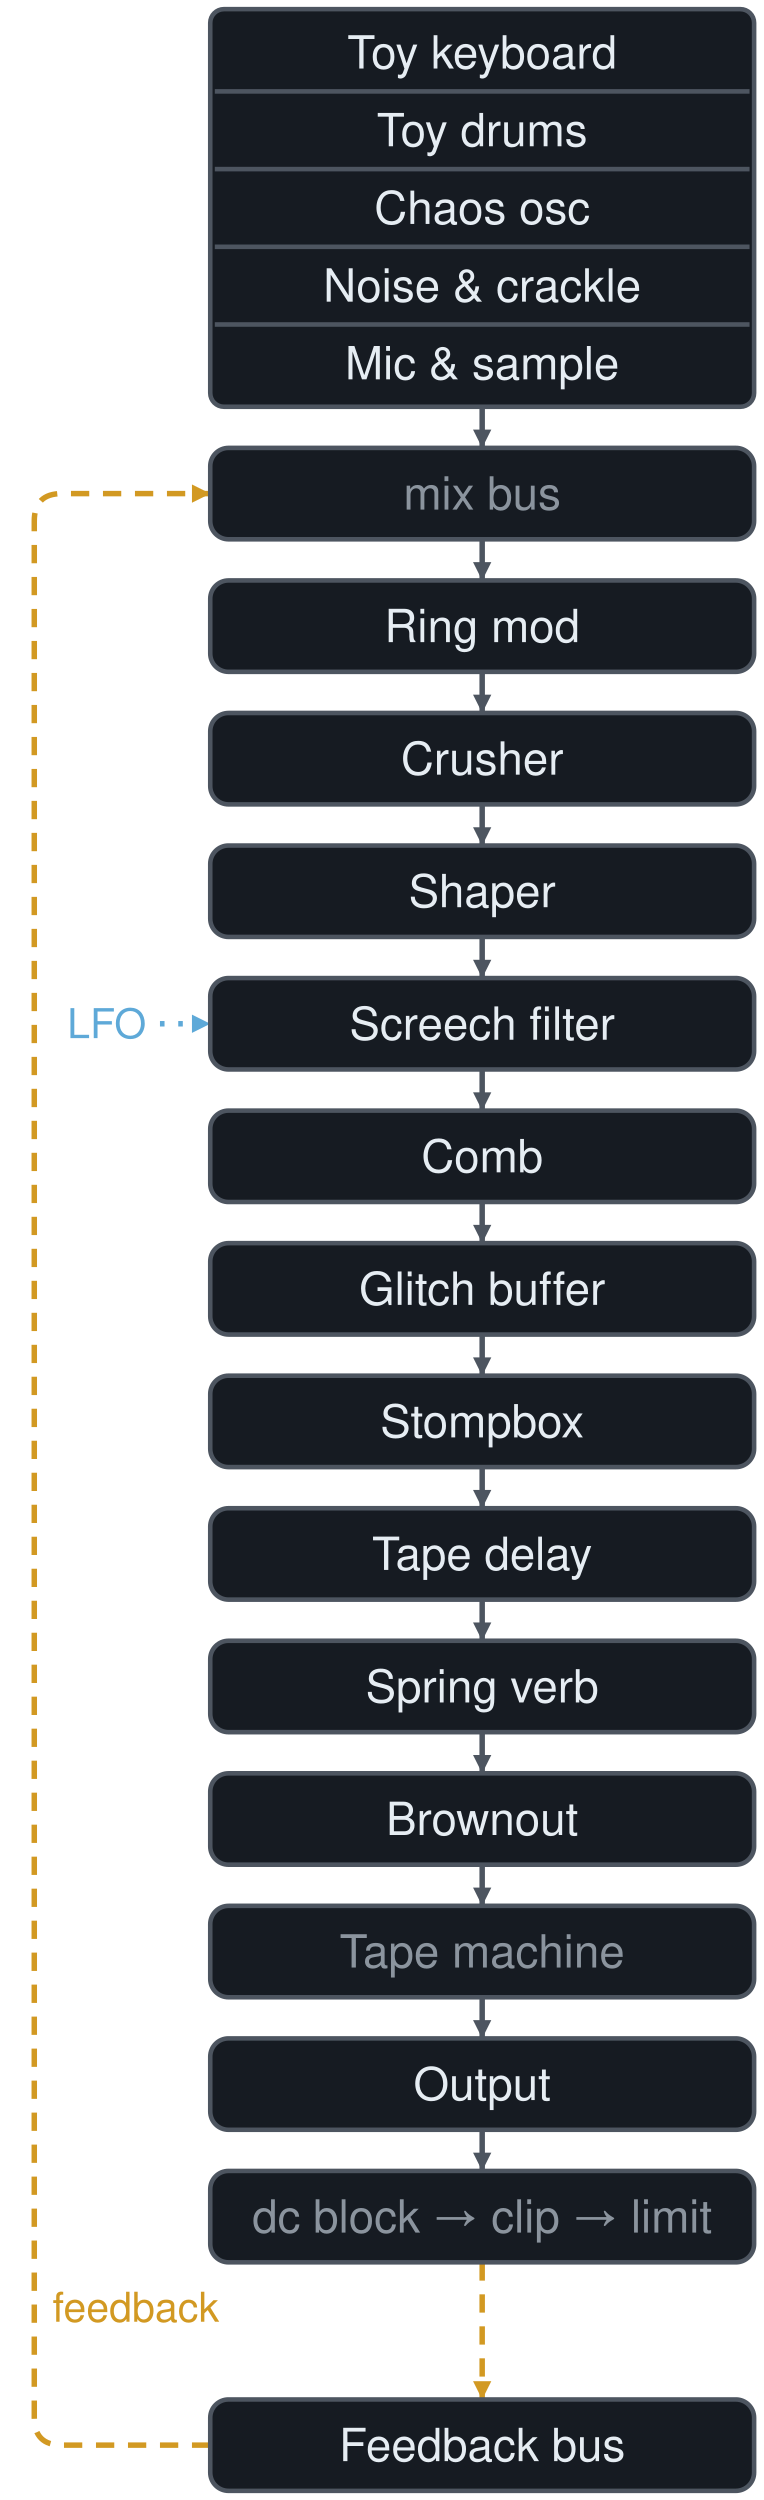
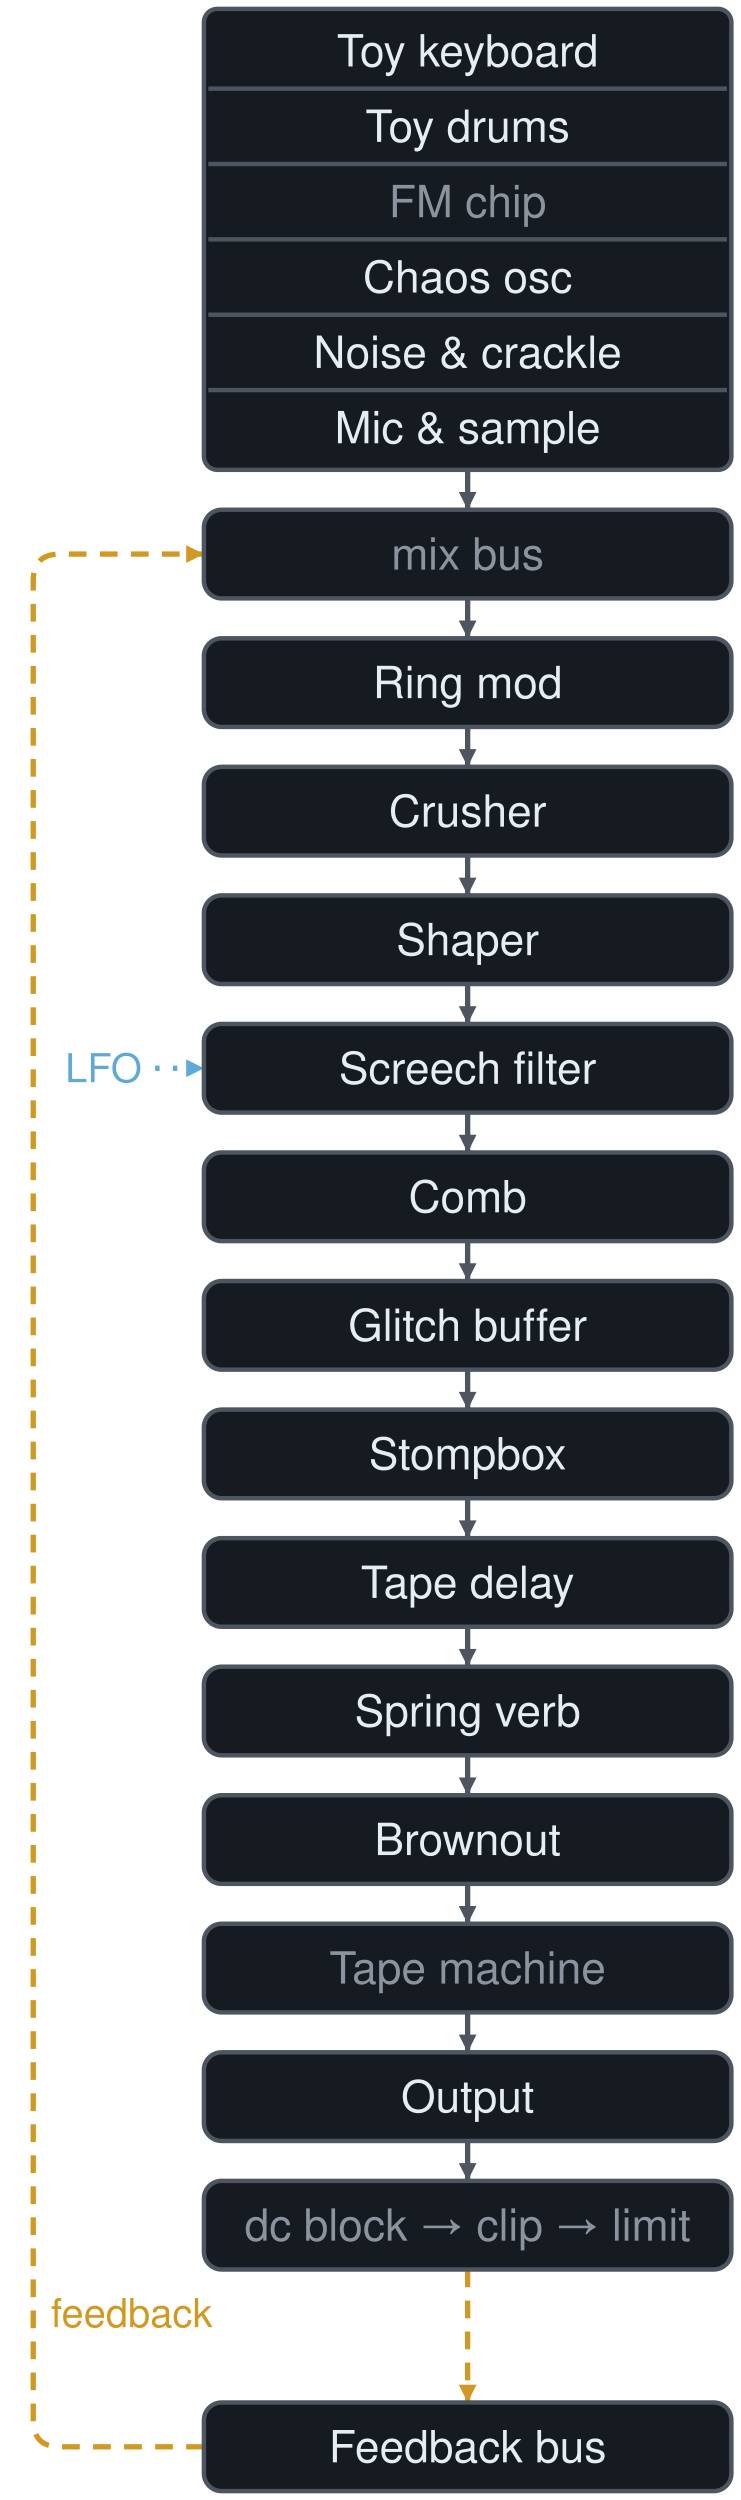
- <svg xmlns="http://www.w3.org/2000/svg" viewBox="0 0 167 547" width="167" height="547" font-family="Helvetica, Arial, sans-serif">
+ <svg xmlns="http://www.w3.org/2000/svg" viewBox="0 0 167 564" width="167" height="564" font-family="Helvetica, Arial, sans-serif">
  <g class="wire">
-     <path class="line" d="M 105.5 89 L 105.5 98" fill="none" stroke="#4d5560" stroke-width="1.2" />
-     <path class="head" d="M 105.5 98 L 103.5 94 L 107.5 94 Z" fill="#4d5560" />
+     <path class="line" d="M 105.5 106 L 105.5 115" fill="none" stroke="#4d5560" stroke-width="1.2" />
+     <path class="head" d="M 105.5 115 L 103.5 111 L 107.5 111 Z" fill="#4d5560" />
  </g>
  <g class="wire">
-     <path class="line" d="M 105.5 118 L 105.5 127" fill="none" stroke="#4d5560" stroke-width="1.2" />
-     <path class="head" d="M 105.5 127 L 103.5 123 L 107.5 123 Z" fill="#4d5560" />
+     <path class="line" d="M 105.5 135 L 105.5 144" fill="none" stroke="#4d5560" stroke-width="1.2" />
+     <path class="head" d="M 105.5 144 L 103.5 140 L 107.5 140 Z" fill="#4d5560" />
  </g>
  <g class="wire">
-     <path class="line" d="M 105.5 147 L 105.5 156" fill="none" stroke="#4d5560" stroke-width="1.2" />
-     <path class="head" d="M 105.5 156 L 103.5 152 L 107.5 152 Z" fill="#4d5560" />
+     <path class="line" d="M 105.5 164 L 105.5 173" fill="none" stroke="#4d5560" stroke-width="1.2" />
+     <path class="head" d="M 105.5 173 L 103.5 169 L 107.5 169 Z" fill="#4d5560" />
  </g>
  <g class="wire">
-     <path class="line" d="M 105.5 176 L 105.5 185" fill="none" stroke="#4d5560" stroke-width="1.2" />
-     <path class="head" d="M 105.5 185 L 103.5 181 L 107.5 181 Z" fill="#4d5560" />
+     <path class="line" d="M 105.5 193 L 105.5 202" fill="none" stroke="#4d5560" stroke-width="1.2" />
+     <path class="head" d="M 105.5 202 L 103.5 198 L 107.5 198 Z" fill="#4d5560" />
  </g>
  <g class="wire">
-     <path class="line" d="M 105.5 205 L 105.5 214" fill="none" stroke="#4d5560" stroke-width="1.2" />
-     <path class="head" d="M 105.5 214 L 103.5 210 L 107.5 210 Z" fill="#4d5560" />
+     <path class="line" d="M 105.5 222 L 105.5 231" fill="none" stroke="#4d5560" stroke-width="1.2" />
+     <path class="head" d="M 105.5 231 L 103.5 227 L 107.5 227 Z" fill="#4d5560" />
  </g>
  <g class="wire">
-     <path class="line" d="M 105.5 234 L 105.5 243" fill="none" stroke="#4d5560" stroke-width="1.2" />
-     <path class="head" d="M 105.5 243 L 103.5 239 L 107.5 239 Z" fill="#4d5560" />
+     <path class="line" d="M 105.5 251 L 105.5 260" fill="none" stroke="#4d5560" stroke-width="1.2" />
+     <path class="head" d="M 105.5 260 L 103.5 256 L 107.5 256 Z" fill="#4d5560" />
  </g>
  <g class="wire">
-     <path class="line" d="M 105.5 263 L 105.5 272" fill="none" stroke="#4d5560" stroke-width="1.2" />
-     <path class="head" d="M 105.5 272 L 103.5 268 L 107.5 268 Z" fill="#4d5560" />
+     <path class="line" d="M 105.5 280 L 105.5 289" fill="none" stroke="#4d5560" stroke-width="1.2" />
+     <path class="head" d="M 105.5 289 L 103.5 285 L 107.5 285 Z" fill="#4d5560" />
  </g>
  <g class="wire">
-     <path class="line" d="M 105.5 292 L 105.5 301" fill="none" stroke="#4d5560" stroke-width="1.2" />
-     <path class="head" d="M 105.5 301 L 103.5 297 L 107.5 297 Z" fill="#4d5560" />
+     <path class="line" d="M 105.5 309 L 105.5 318" fill="none" stroke="#4d5560" stroke-width="1.2" />
+     <path class="head" d="M 105.5 318 L 103.5 314 L 107.5 314 Z" fill="#4d5560" />
  </g>
  <g class="wire">
-     <path class="line" d="M 105.5 321 L 105.5 330" fill="none" stroke="#4d5560" stroke-width="1.2" />
-     <path class="head" d="M 105.5 330 L 103.5 326 L 107.5 326 Z" fill="#4d5560" />
+     <path class="line" d="M 105.5 338 L 105.5 347" fill="none" stroke="#4d5560" stroke-width="1.2" />
+     <path class="head" d="M 105.5 347 L 103.5 343 L 107.5 343 Z" fill="#4d5560" />
  </g>
  <g class="wire">
-     <path class="line" d="M 105.5 350 L 105.5 359" fill="none" stroke="#4d5560" stroke-width="1.2" />
-     <path class="head" d="M 105.5 359 L 103.5 355 L 107.5 355 Z" fill="#4d5560" />
+     <path class="line" d="M 105.5 367 L 105.5 376" fill="none" stroke="#4d5560" stroke-width="1.2" />
+     <path class="head" d="M 105.5 376 L 103.5 372 L 107.5 372 Z" fill="#4d5560" />
  </g>
  <g class="wire">
-     <path class="line" d="M 105.5 379 L 105.5 388" fill="none" stroke="#4d5560" stroke-width="1.2" />
-     <path class="head" d="M 105.5 388 L 103.5 384 L 107.5 384 Z" fill="#4d5560" />
+     <path class="line" d="M 105.5 396 L 105.5 405" fill="none" stroke="#4d5560" stroke-width="1.2" />
+     <path class="head" d="M 105.5 405 L 103.5 401 L 107.5 401 Z" fill="#4d5560" />
  </g>
  <g class="wire">
-     <path class="line" d="M 105.5 408 L 105.5 417" fill="none" stroke="#4d5560" stroke-width="1.2" />
-     <path class="head" d="M 105.5 417 L 103.5 413 L 107.5 413 Z" fill="#4d5560" />
+     <path class="line" d="M 105.5 425 L 105.5 434" fill="none" stroke="#4d5560" stroke-width="1.2" />
+     <path class="head" d="M 105.5 434 L 103.5 430 L 107.5 430 Z" fill="#4d5560" />
  </g>
  <g class="wire">
-     <path class="line" d="M 105.5 437 L 105.5 446" fill="none" stroke="#4d5560" stroke-width="1.2" />
-     <path class="head" d="M 105.5 446 L 103.5 442 L 107.5 442 Z" fill="#4d5560" />
+     <path class="line" d="M 105.5 454 L 105.5 463" fill="none" stroke="#4d5560" stroke-width="1.2" />
+     <path class="head" d="M 105.5 463 L 103.5 459 L 107.5 459 Z" fill="#4d5560" />
  </g>
  <g class="wire">
-     <path class="line" d="M 105.5 466 L 105.5 475" fill="none" stroke="#4d5560" stroke-width="1.2" />
-     <path class="head" d="M 105.5 475 L 103.5 471 L 107.5 471 Z" fill="#4d5560" />
+     <path class="line" d="M 105.5 483 L 105.5 492" fill="none" stroke="#4d5560" stroke-width="1.2" />
+     <path class="head" d="M 105.5 492 L 103.5 488 L 107.5 488 Z" fill="#4d5560" />
  </g>
  <g class="wire">
-     <path class="line" d="M 105.5 495 L 105.5 525" fill="none" stroke="#d29922" stroke-width="1.2" stroke-dasharray="4 3" />
-     <path class="head" d="M 105.5 525 L 103.5 521 L 107.5 521 Z" fill="#d29922" />
+     <path class="line" d="M 105.5 512 L 105.5 542" fill="none" stroke="#d29922" stroke-width="1.2" stroke-dasharray="4 3" />
+     <path class="head" d="M 105.5 542 L 103.5 538 L 107.5 538 Z" fill="#d29922" />
  </g>
  <g class="wire">
-     <path class="line" d="M 46 535 L 13.5 535 Q 7.5 535 7.5 529 L 7.5 114 Q 7.5 108 13.5 108 L 46 108" fill="none" stroke="#d29922" stroke-width="1.2" stroke-dasharray="4 3" />
-     <path class="head" d="M 46 108 L 42 110 L 42 106 Z" fill="#d29922" />
-     <text x="11.5" y="508" fill="#d29922" font-size="9" text-anchor="start">feedback</text>
+     <path class="line" d="M 46 552 L 13.5 552 Q 7.5 552 7.5 546 L 7.5 131 Q 7.5 125 13.5 125 L 46 125" fill="none" stroke="#d29922" stroke-width="1.2" stroke-dasharray="4 3" />
+     <path class="head" d="M 46 125 L 42 127 L 42 123 Z" fill="#d29922" />
+     <text x="11.5" y="525" fill="#d29922" font-size="9" text-anchor="start">feedback</text>
  </g>
  <g class="wire">
-     <path class="line" d="M 35 224 L 46 224" fill="none" stroke="#5ea9d8" stroke-width="1.2" stroke-dasharray="1 3" />
-     <path class="head" d="M 46 224 L 42 226 L 42 222 Z" fill="#5ea9d8" />
+     <path class="line" d="M 35 241 L 46 241" fill="none" stroke="#5ea9d8" stroke-width="1.2" stroke-dasharray="1 3" />
+     <path class="head" d="M 46 241 L 42 243 L 42 239 Z" fill="#5ea9d8" />
  </g>
  <g class="node">
-     <rect class="box" x="46" y="2" width="119" height="87" rx="3" fill="#161b22" stroke="#4d5560" />
+     <rect class="box" x="46" y="2" width="119" height="104" rx="3" fill="#161b22" stroke="#4d5560" />
    <g class="row">
      <rect x="47" y="3" width="117" height="17" fill="transparent" />
      <text x="105.5" y="15" fill="#e6edf3" font-size="10" text-anchor="middle">Toy keyboard</text>
    </g>
    <g class="row">
      <rect x="47" y="20" width="117" height="17" fill="transparent" />
      <text x="105.5" y="32" fill="#e6edf3" font-size="10" text-anchor="middle">Toy drums</text>
    </g>
    <line x1="47" y1="20" x2="164" y2="20" stroke="#4d5560" />
    <g class="row">
      <rect x="47" y="37" width="117" height="17" fill="transparent" />
-       <text x="105.5" y="49" fill="#e6edf3" font-size="10" text-anchor="middle">Chaos osc</text>
+       <text x="105.5" y="49" fill="#8b949e" font-size="10" text-anchor="middle">FM chip</text>
    </g>
    <line x1="47" y1="37" x2="164" y2="37" stroke="#4d5560" />
    <g class="row">
      <rect x="47" y="54" width="117" height="17" fill="transparent" />
-       <text x="105.5" y="66" fill="#e6edf3" font-size="10" text-anchor="middle">Noise &amp; crackle</text>
+       <text x="105.5" y="66" fill="#e6edf3" font-size="10" text-anchor="middle">Chaos osc</text>
    </g>
    <line x1="47" y1="54" x2="164" y2="54" stroke="#4d5560" />
    <g class="row">
      <rect x="47" y="71" width="117" height="17" fill="transparent" />
-       <text x="105.5" y="83" fill="#e6edf3" font-size="10" text-anchor="middle">Mic &amp; sample</text>
+       <text x="105.5" y="83" fill="#e6edf3" font-size="10" text-anchor="middle">Noise &amp; crackle</text>
    </g>
    <line x1="47" y1="71" x2="164" y2="71" stroke="#4d5560" />
+     <g class="row">
+       <rect x="47" y="88" width="117" height="17" fill="transparent" />
+       <text x="105.5" y="100" fill="#e6edf3" font-size="10" text-anchor="middle">Mic &amp; sample</text>
+     </g>
+     <line x1="47" y1="88" x2="164" y2="88" stroke="#4d5560" />
  </g>
  <g class="node">
-     <rect class="box" x="46" y="98" width="119" height="20" rx="4" fill="#161b22" stroke="#4d5560" stroke-width="1" />
-     <text x="105.5" y="111.5" fill="#8b949e" font-size="10" text-anchor="middle">mix bus</text>
+     <rect class="box" x="46" y="115" width="119" height="20" rx="4" fill="#161b22" stroke="#4d5560" stroke-width="1" />
+     <text x="105.5" y="128.5" fill="#8b949e" font-size="10" text-anchor="middle">mix bus</text>
  </g>
  <g class="node">
-     <rect class="box" x="46" y="127" width="119" height="20" rx="4" fill="#161b22" stroke="#4d5560" stroke-width="1" />
-     <text x="105.5" y="140.5" fill="#e6edf3" font-size="10" text-anchor="middle">Ring mod</text>
+     <rect class="box" x="46" y="144" width="119" height="20" rx="4" fill="#161b22" stroke="#4d5560" stroke-width="1" />
+     <text x="105.5" y="157.5" fill="#e6edf3" font-size="10" text-anchor="middle">Ring mod</text>
  </g>
  <g class="node">
-     <rect class="box" x="46" y="156" width="119" height="20" rx="4" fill="#161b22" stroke="#4d5560" stroke-width="1" />
-     <text x="105.5" y="169.5" fill="#e6edf3" font-size="10" text-anchor="middle">Crusher</text>
+     <rect class="box" x="46" y="173" width="119" height="20" rx="4" fill="#161b22" stroke="#4d5560" stroke-width="1" />
+     <text x="105.5" y="186.5" fill="#e6edf3" font-size="10" text-anchor="middle">Crusher</text>
  </g>
  <g class="node">
-     <rect class="box" x="46" y="185" width="119" height="20" rx="4" fill="#161b22" stroke="#4d5560" stroke-width="1" />
-     <text x="105.5" y="198.5" fill="#e6edf3" font-size="10" text-anchor="middle">Shaper</text>
+     <rect class="box" x="46" y="202" width="119" height="20" rx="4" fill="#161b22" stroke="#4d5560" stroke-width="1" />
+     <text x="105.5" y="215.5" fill="#e6edf3" font-size="10" text-anchor="middle">Shaper</text>
  </g>
  <g class="node">
-     <rect class="box" x="46" y="214" width="119" height="20" rx="4" fill="#161b22" stroke="#4d5560" stroke-width="1" />
-     <text x="105.5" y="227.5" fill="#e6edf3" font-size="10" text-anchor="middle">Screech filter</text>
+     <rect class="box" x="46" y="231" width="119" height="20" rx="4" fill="#161b22" stroke="#4d5560" stroke-width="1" />
+     <text x="105.5" y="244.5" fill="#e6edf3" font-size="10" text-anchor="middle">Screech filter</text>
  </g>
  <g class="node">
-     <rect class="box" x="46" y="243" width="119" height="20" rx="4" fill="#161b22" stroke="#4d5560" stroke-width="1" />
-     <text x="105.5" y="256.5" fill="#e6edf3" font-size="10" text-anchor="middle">Comb</text>
+     <rect class="box" x="46" y="260" width="119" height="20" rx="4" fill="#161b22" stroke="#4d5560" stroke-width="1" />
+     <text x="105.5" y="273.5" fill="#e6edf3" font-size="10" text-anchor="middle">Comb</text>
  </g>
  <g class="node">
-     <rect class="box" x="46" y="272" width="119" height="20" rx="4" fill="#161b22" stroke="#4d5560" stroke-width="1" />
-     <text x="105.5" y="285.5" fill="#e6edf3" font-size="10" text-anchor="middle">Glitch buffer</text>
+     <rect class="box" x="46" y="289" width="119" height="20" rx="4" fill="#161b22" stroke="#4d5560" stroke-width="1" />
+     <text x="105.5" y="302.5" fill="#e6edf3" font-size="10" text-anchor="middle">Glitch buffer</text>
  </g>
  <g class="node">
-     <rect class="box" x="46" y="301" width="119" height="20" rx="4" fill="#161b22" stroke="#4d5560" stroke-width="1" />
-     <text x="105.5" y="314.5" fill="#e6edf3" font-size="10" text-anchor="middle">Stompbox</text>
+     <rect class="box" x="46" y="318" width="119" height="20" rx="4" fill="#161b22" stroke="#4d5560" stroke-width="1" />
+     <text x="105.5" y="331.5" fill="#e6edf3" font-size="10" text-anchor="middle">Stompbox</text>
  </g>
  <g class="node">
-     <rect class="box" x="46" y="330" width="119" height="20" rx="4" fill="#161b22" stroke="#4d5560" stroke-width="1" />
-     <text x="105.5" y="343.5" fill="#e6edf3" font-size="10" text-anchor="middle">Tape delay</text>
+     <rect class="box" x="46" y="347" width="119" height="20" rx="4" fill="#161b22" stroke="#4d5560" stroke-width="1" />
+     <text x="105.5" y="360.5" fill="#e6edf3" font-size="10" text-anchor="middle">Tape delay</text>
  </g>
  <g class="node">
-     <rect class="box" x="46" y="359" width="119" height="20" rx="4" fill="#161b22" stroke="#4d5560" stroke-width="1" />
-     <text x="105.5" y="372.5" fill="#e6edf3" font-size="10" text-anchor="middle">Spring verb</text>
+     <rect class="box" x="46" y="376" width="119" height="20" rx="4" fill="#161b22" stroke="#4d5560" stroke-width="1" />
+     <text x="105.5" y="389.5" fill="#e6edf3" font-size="10" text-anchor="middle">Spring verb</text>
  </g>
  <g class="node">
-     <rect class="box" x="46" y="388" width="119" height="20" rx="4" fill="#161b22" stroke="#4d5560" stroke-width="1" />
-     <text x="105.5" y="401.5" fill="#e6edf3" font-size="10" text-anchor="middle">Brownout</text>
+     <rect class="box" x="46" y="405" width="119" height="20" rx="4" fill="#161b22" stroke="#4d5560" stroke-width="1" />
+     <text x="105.5" y="418.5" fill="#e6edf3" font-size="10" text-anchor="middle">Brownout</text>
  </g>
  <g class="node">
-     <rect class="box" x="46" y="417" width="119" height="20" rx="4" fill="#161b22" stroke="#4d5560" stroke-width="1" />
-     <text x="105.5" y="430.5" fill="#8b949e" font-size="10" text-anchor="middle">Tape machine</text>
+     <rect class="box" x="46" y="434" width="119" height="20" rx="4" fill="#161b22" stroke="#4d5560" stroke-width="1" />
+     <text x="105.5" y="447.5" fill="#8b949e" font-size="10" text-anchor="middle">Tape machine</text>
  </g>
  <g class="node">
-     <rect class="box" x="46" y="446" width="119" height="20" rx="4" fill="#161b22" stroke="#4d5560" stroke-width="1" />
-     <text x="105.5" y="459.5" fill="#e6edf3" font-size="10" text-anchor="middle">Output</text>
+     <rect class="box" x="46" y="463" width="119" height="20" rx="4" fill="#161b22" stroke="#4d5560" stroke-width="1" />
+     <text x="105.5" y="476.5" fill="#e6edf3" font-size="10" text-anchor="middle">Output</text>
  </g>
  <g class="node">
-     <rect class="box" x="46" y="475" width="119" height="20" rx="4" fill="#161b22" stroke="#4d5560" stroke-width="1" />
-     <text x="105.5" y="488.5" fill="#8b949e" font-size="10" text-anchor="middle">dc block → clip → limit</text>
+     <rect class="box" x="46" y="492" width="119" height="20" rx="4" fill="#161b22" stroke="#4d5560" stroke-width="1" />
+     <text x="105.5" y="505.5" fill="#8b949e" font-size="10" text-anchor="middle">dc block → clip → limit</text>
  </g>
  <g class="node">
-     <rect class="box" x="46" y="525" width="119" height="20" rx="4" fill="#161b22" stroke="#4d5560" stroke-width="1" />
-     <text x="105.5" y="538.5" fill="#e6edf3" font-size="10" text-anchor="middle">Feedback bus</text>
+     <rect class="box" x="46" y="542" width="119" height="20" rx="4" fill="#161b22" stroke="#4d5560" stroke-width="1" />
+     <text x="105.5" y="555.5" fill="#e6edf3" font-size="10" text-anchor="middle">Feedback bus</text>
  </g>
  <g class="tap">
-     <text x="32" y="227.15" fill="#5ea9d8" font-size="9" text-anchor="end">LFO</text>
+     <text x="32" y="244.15" fill="#5ea9d8" font-size="9" text-anchor="end">LFO</text>
  </g>
</svg>
